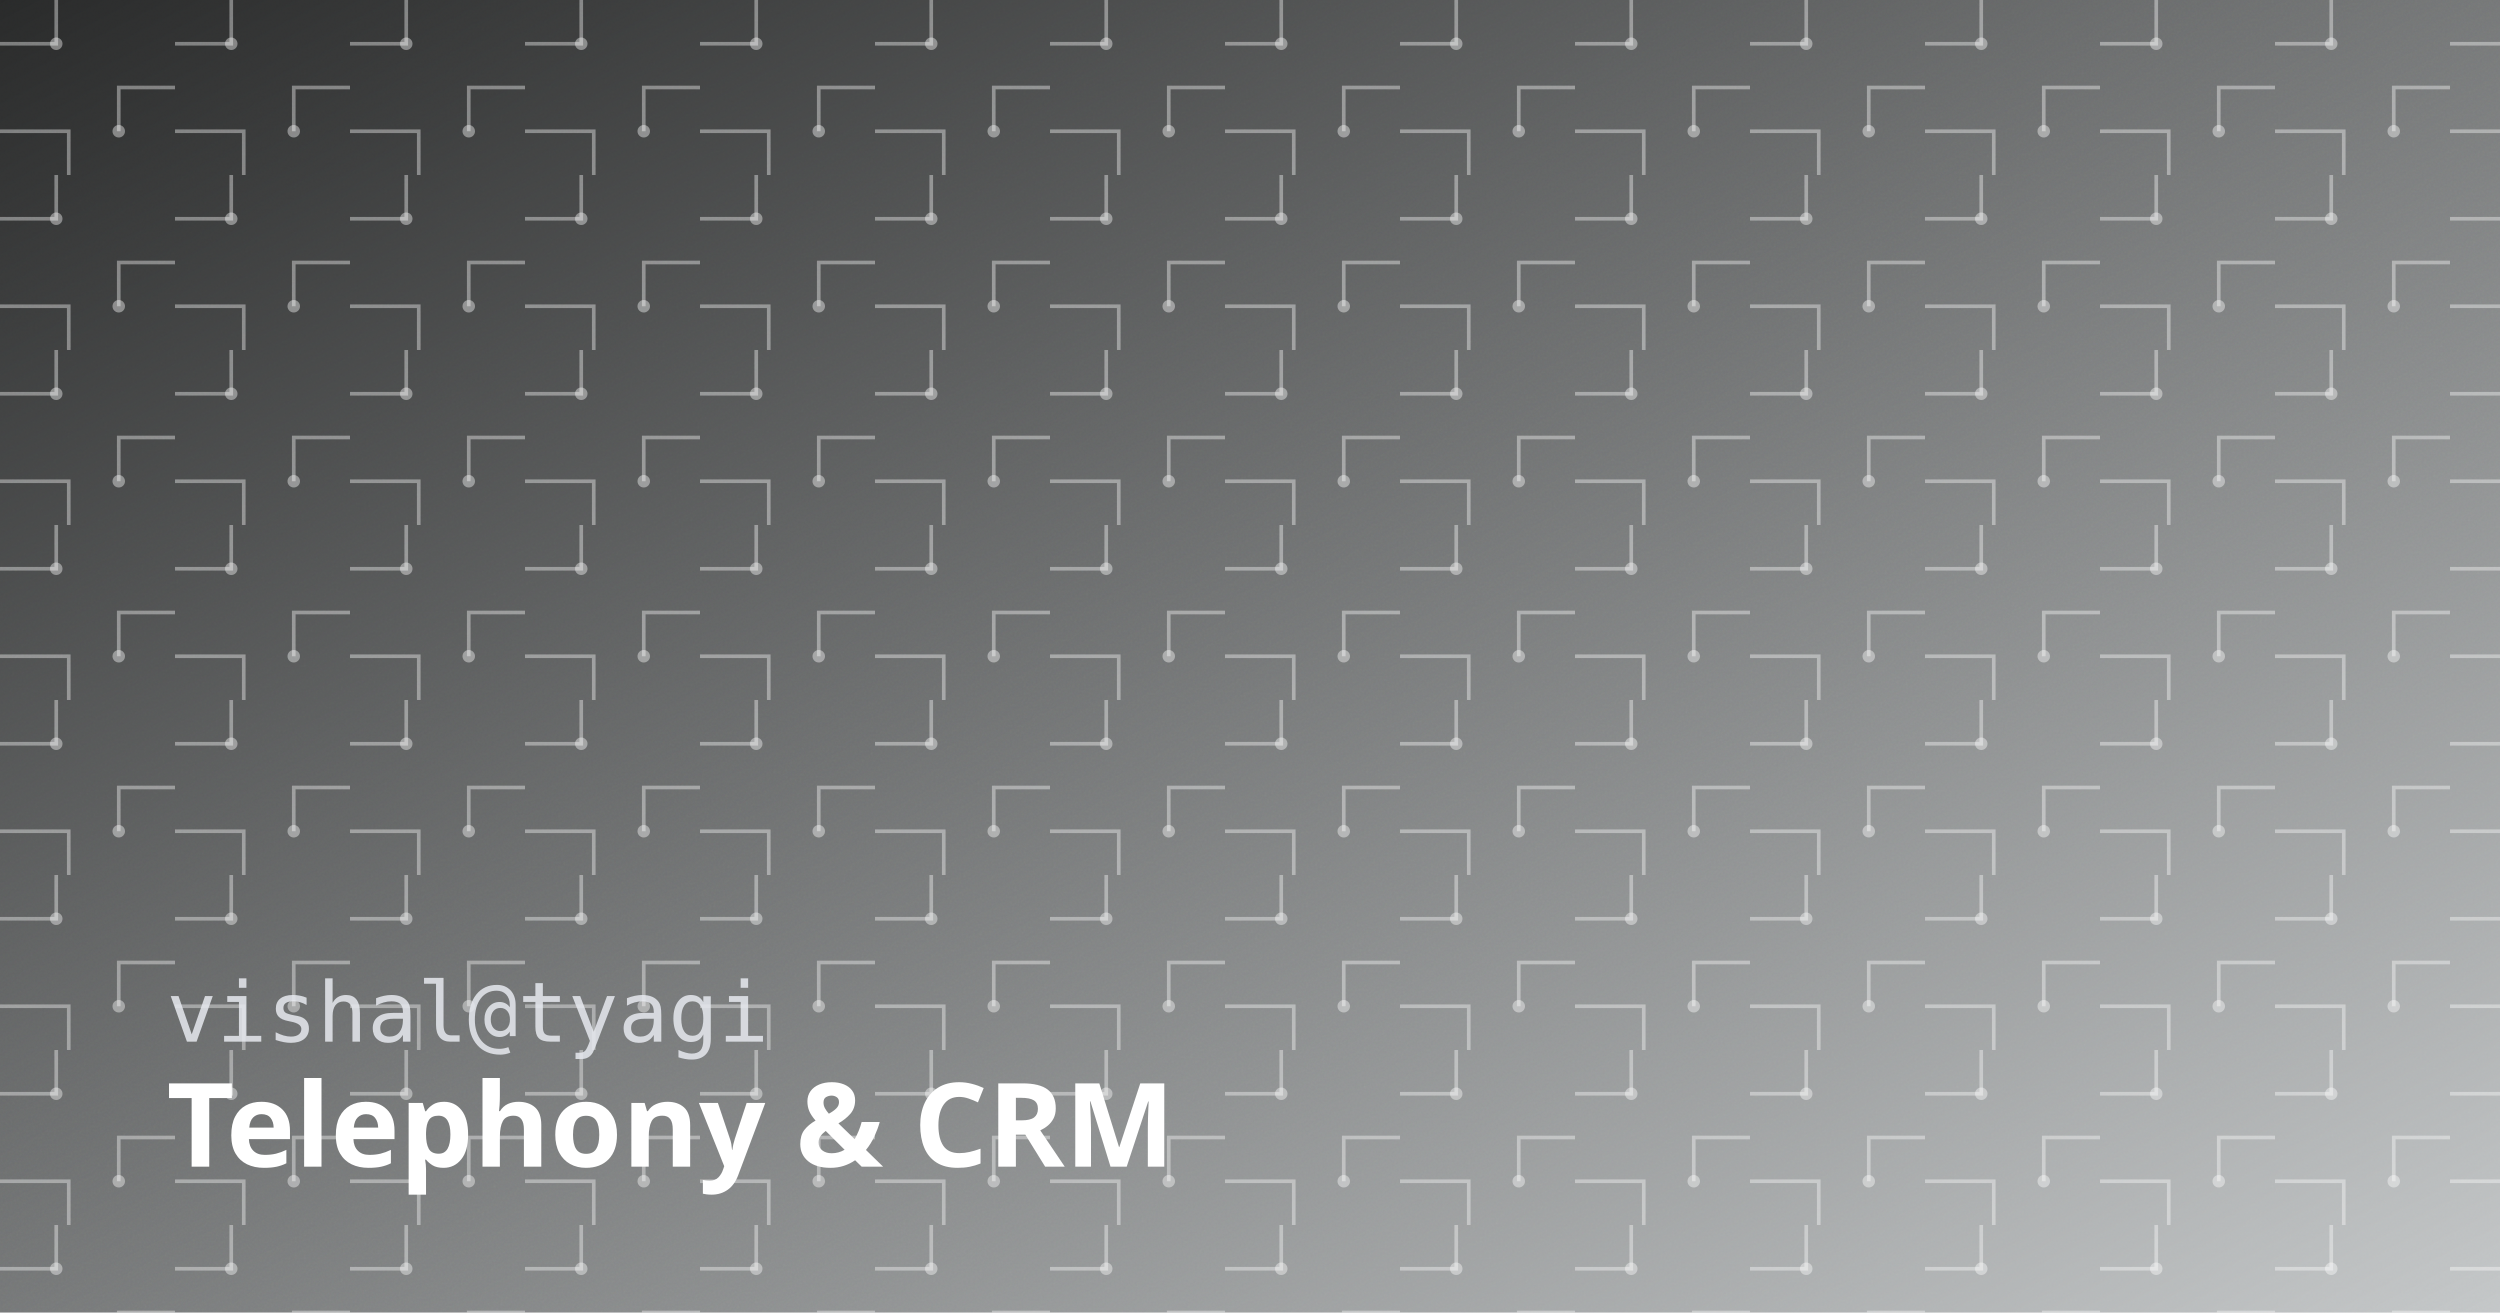
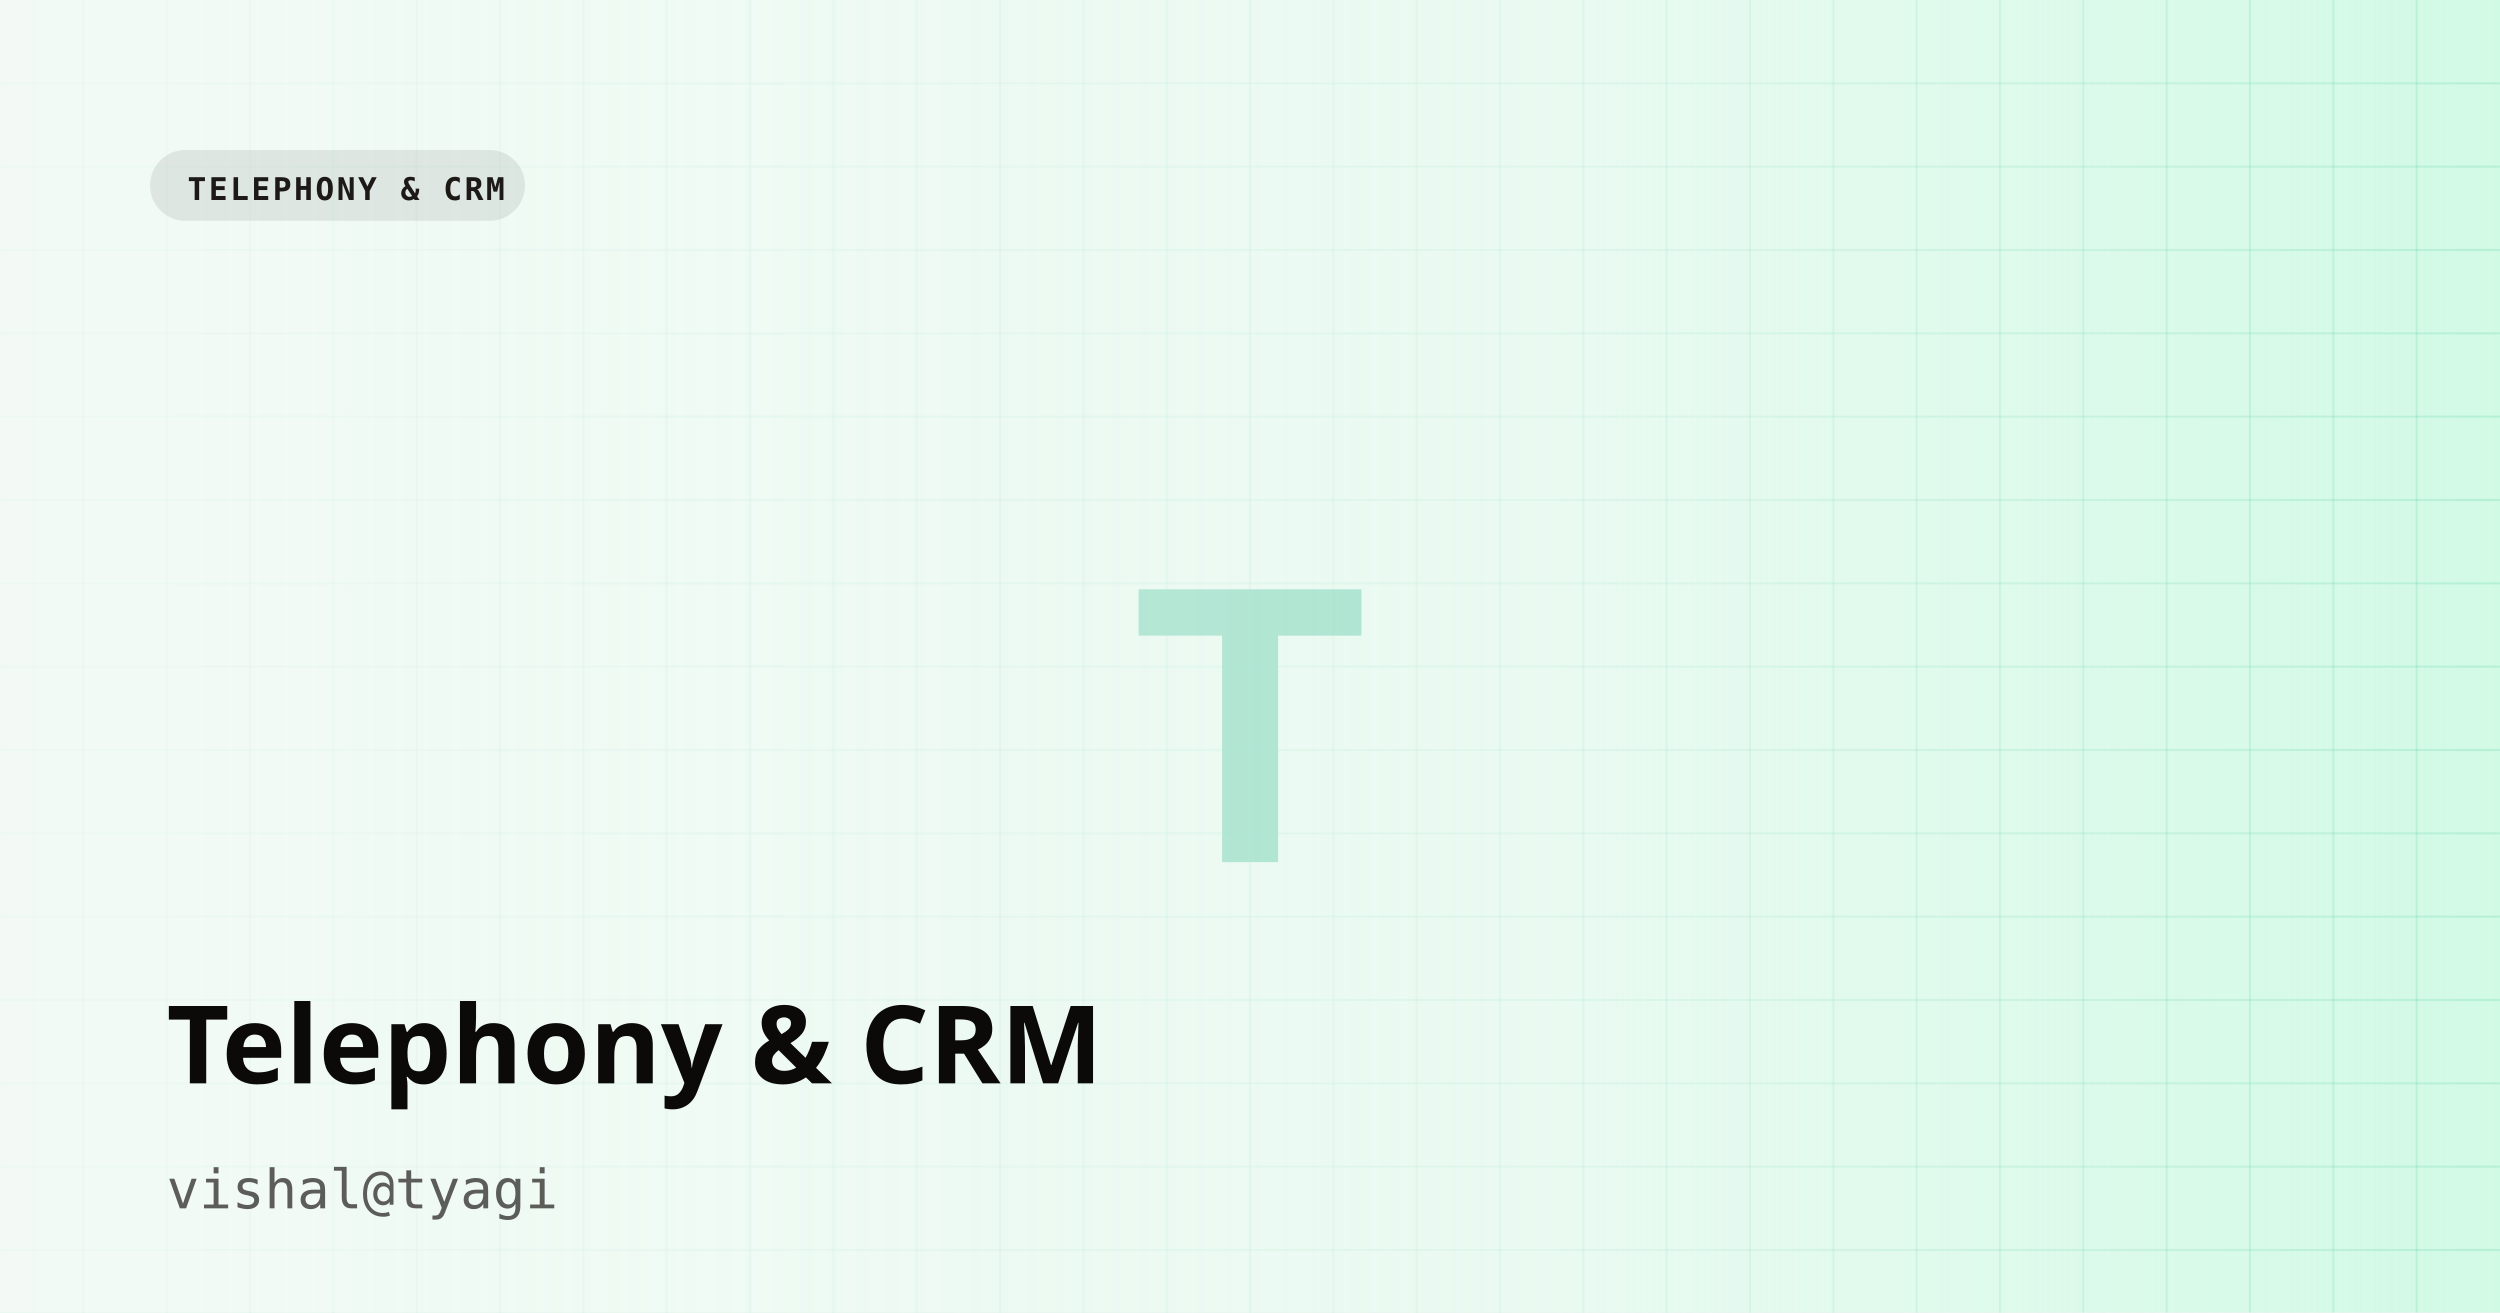
<svg xmlns="http://www.w3.org/2000/svg" width="1200" height="630" viewBox="0 0 1200 630">
  <defs>
-     <linearGradient id="telephony-crm-gradient" x1="0" y1="0" x2="1" y2="1">
-       <stop offset="0%" stop-color="#292a2a" />
-       <stop offset="100%" stop-color="#c4c7c8" />
+     <linearGradient id="telephony-crm-scrim" x1="0" y1="0" x2="1" y2="0">
+       <stop offset="0%" stop-color="#fafaf9" stop-opacity="0.82" />
+       <stop offset="62%" stop-color="#fafaf9" stop-opacity="0.6" />
+       <stop offset="100%" stop-color="#fafaf9" stop-opacity="0" />
    </linearGradient>
-     <pattern id="telephony-crm-pattern" width="84" height="84" patternUnits="userSpaceOnUse">
-       <path d="M0 21H27V0M84 42H57V63M0 63H33V84" fill="none" stroke="white" stroke-opacity="0.38" stroke-width="1.75" />
-       <circle cx="27" cy="21" r="3" fill="white" fill-opacity="0.4" />
-       <circle cx="57" cy="63" r="3" fill="white" fill-opacity="0.4" />
-     </pattern>
-     <filter id="telephony-crm-grain">
-       <feTurbulence type="fractalNoise" baseFrequency="0.9" numOctaves="2" stitchTiles="stitch" />
-     </filter>
  </defs>
-   <rect width="1200" height="630" fill="url(#telephony-crm-gradient)" />
-   <rect width="1200" height="630" fill="url(#telephony-crm-pattern)" />
-   <rect width="1200" height="630" filter="url(#telephony-crm-grain)" opacity="0.06" style="mix-blend-mode:overlay" />
-   <text x="80" y="500" font-family="monospace" font-size="40" fill="#e6e9ef" opacity="0.85">vishal@tyagi</text>
-   <text x="80" y="560" font-family="sans-serif" font-size="56" font-weight="700" fill="#ffffff">Telephony &amp; CRM</text>
+   <rect width="1200" height="630" fill="#d1fae5" />
+   <g>
+     <line x1="40" y1="0" x2="40" y2="630" stroke="#14b881" stroke-width="1" opacity="0.15" />
+     <line x1="80" y1="0" x2="80" y2="630" stroke="#14b881" stroke-width="1" opacity="0.15" />
+     <line x1="120" y1="0" x2="120" y2="630" stroke="#14b881" stroke-width="1" opacity="0.15" />
+     <line x1="160" y1="0" x2="160" y2="630" stroke="#14b881" stroke-width="1" opacity="0.15" />
+     <line x1="200" y1="0" x2="200" y2="630" stroke="#14b881" stroke-width="1" opacity="0.15" />
+     <line x1="240" y1="0" x2="240" y2="630" stroke="#14b881" stroke-width="1" opacity="0.15" />
+     <line x1="280" y1="0" x2="280" y2="630" stroke="#14b881" stroke-width="1" opacity="0.15" />
+     <line x1="320" y1="0" x2="320" y2="630" stroke="#14b881" stroke-width="1" opacity="0.15" />
+     <line x1="360" y1="0" x2="360" y2="630" stroke="#14b881" stroke-width="1" opacity="0.15" />
+     <line x1="400" y1="0" x2="400" y2="630" stroke="#14b881" stroke-width="1" opacity="0.15" />
+     <line x1="440" y1="0" x2="440" y2="630" stroke="#14b881" stroke-width="1" opacity="0.15" />
+     <line x1="480" y1="0" x2="480" y2="630" stroke="#14b881" stroke-width="1" opacity="0.15" />
+     <line x1="520" y1="0" x2="520" y2="630" stroke="#14b881" stroke-width="1" opacity="0.15" />
+     <line x1="560" y1="0" x2="560" y2="630" stroke="#14b881" stroke-width="1" opacity="0.15" />
+     <line x1="600" y1="0" x2="600" y2="630" stroke="#14b881" stroke-width="1" opacity="0.15" />
+     <line x1="640" y1="0" x2="640" y2="630" stroke="#14b881" stroke-width="1" opacity="0.15" />
+     <line x1="680" y1="0" x2="680" y2="630" stroke="#14b881" stroke-width="1" opacity="0.15" />
+     <line x1="720" y1="0" x2="720" y2="630" stroke="#14b881" stroke-width="1" opacity="0.15" />
+     <line x1="760" y1="0" x2="760" y2="630" stroke="#14b881" stroke-width="1" opacity="0.15" />
+     <line x1="800" y1="0" x2="800" y2="630" stroke="#14b881" stroke-width="1" opacity="0.15" />
+     <line x1="840" y1="0" x2="840" y2="630" stroke="#14b881" stroke-width="1" opacity="0.15" />
+     <line x1="880" y1="0" x2="880" y2="630" stroke="#14b881" stroke-width="1" opacity="0.15" />
+     <line x1="920" y1="0" x2="920" y2="630" stroke="#14b881" stroke-width="1" opacity="0.15" />
+     <line x1="960" y1="0" x2="960" y2="630" stroke="#14b881" stroke-width="1" opacity="0.15" />
+     <line x1="1000" y1="0" x2="1000" y2="630" stroke="#14b881" stroke-width="1" opacity="0.15" />
+     <line x1="1040" y1="0" x2="1040" y2="630" stroke="#14b881" stroke-width="1" opacity="0.15" />
+     <line x1="1080" y1="0" x2="1080" y2="630" stroke="#14b881" stroke-width="1" opacity="0.15" />
+     <line x1="1120" y1="0" x2="1120" y2="630" stroke="#14b881" stroke-width="1" opacity="0.15" />
+     <line x1="1160" y1="0" x2="1160" y2="630" stroke="#14b881" stroke-width="1" opacity="0.15" />
+     <line x1="0" y1="40" x2="1200" y2="40" stroke="#14b881" stroke-width="1" opacity="0.15" />
+     <line x1="0" y1="80" x2="1200" y2="80" stroke="#14b881" stroke-width="1" opacity="0.15" />
+     <line x1="0" y1="120" x2="1200" y2="120" stroke="#14b881" stroke-width="1" opacity="0.15" />
+     <line x1="0" y1="160" x2="1200" y2="160" stroke="#14b881" stroke-width="1" opacity="0.15" />
+     <line x1="0" y1="200" x2="1200" y2="200" stroke="#14b881" stroke-width="1" opacity="0.15" />
+     <line x1="0" y1="240" x2="1200" y2="240" stroke="#14b881" stroke-width="1" opacity="0.15" />
+     <line x1="0" y1="280" x2="1200" y2="280" stroke="#14b881" stroke-width="1" opacity="0.15" />
+     <line x1="0" y1="320" x2="1200" y2="320" stroke="#14b881" stroke-width="1" opacity="0.15" />
+     <line x1="0" y1="360" x2="1200" y2="360" stroke="#14b881" stroke-width="1" opacity="0.15" />
+     <line x1="0" y1="400" x2="1200" y2="400" stroke="#14b881" stroke-width="1" opacity="0.15" />
+     <line x1="0" y1="440" x2="1200" y2="440" stroke="#14b881" stroke-width="1" opacity="0.15" />
+     <line x1="0" y1="480" x2="1200" y2="480" stroke="#14b881" stroke-width="1" opacity="0.15" />
+     <line x1="0" y1="520" x2="1200" y2="520" stroke="#14b881" stroke-width="1" opacity="0.15" />
+     <line x1="0" y1="560" x2="1200" y2="560" stroke="#14b881" stroke-width="1" opacity="0.15" />
+     <line x1="0" y1="600" x2="1200" y2="600" stroke="#14b881" stroke-width="1" opacity="0.15" />
+   </g>
+   <text x="50%" y="55%" dominant-baseline="middle" text-anchor="middle" fill="#14b881" font-family="system-ui, -apple-system, sans-serif" font-size="180" font-weight="bold" opacity="0.85">T</text>
+   <rect width="1200" height="630" fill="url(#telephony-crm-scrim)" />
+   <rect x="72" y="72" width="180" height="34" rx="17" fill="#0c0a09" fill-opacity="0.08" />
+   <text x="90" y="96" font-family="monospace" font-size="15" font-weight="600" letter-spacing="0.08em" fill="#1c1917">TELEPHONY &amp; CRM</text>
+   <text font-family="sans-serif" font-size="52" font-weight="700" fill="#0c0a09">
+     <tspan x="80" y="520">Telephony &amp; CRM</tspan>
+   </text>
+   <text x="80" y="580" font-family="monospace" font-size="26" fill="#1c1917" opacity="0.7">vishal@tyagi</text>
</svg>
